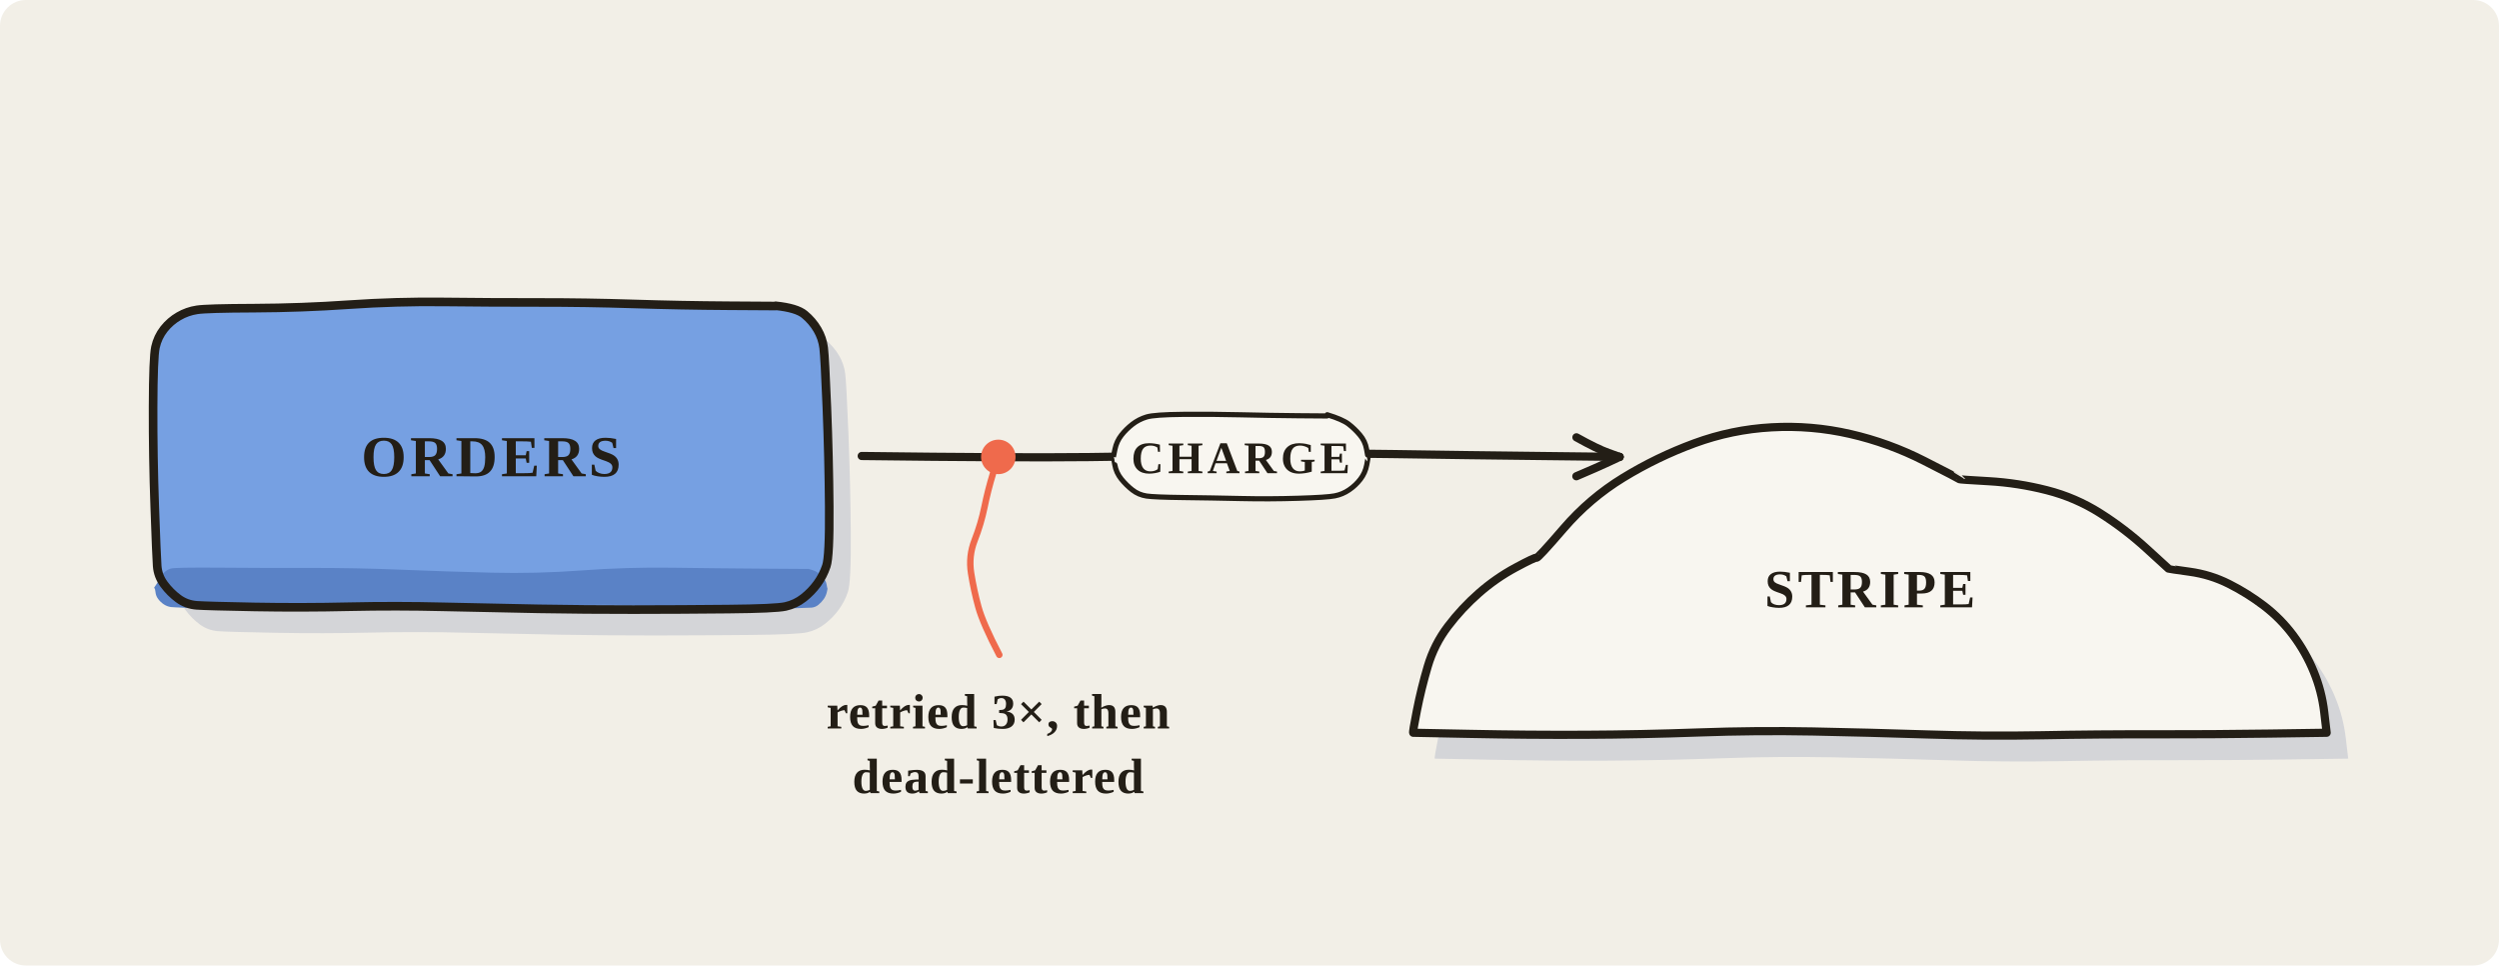
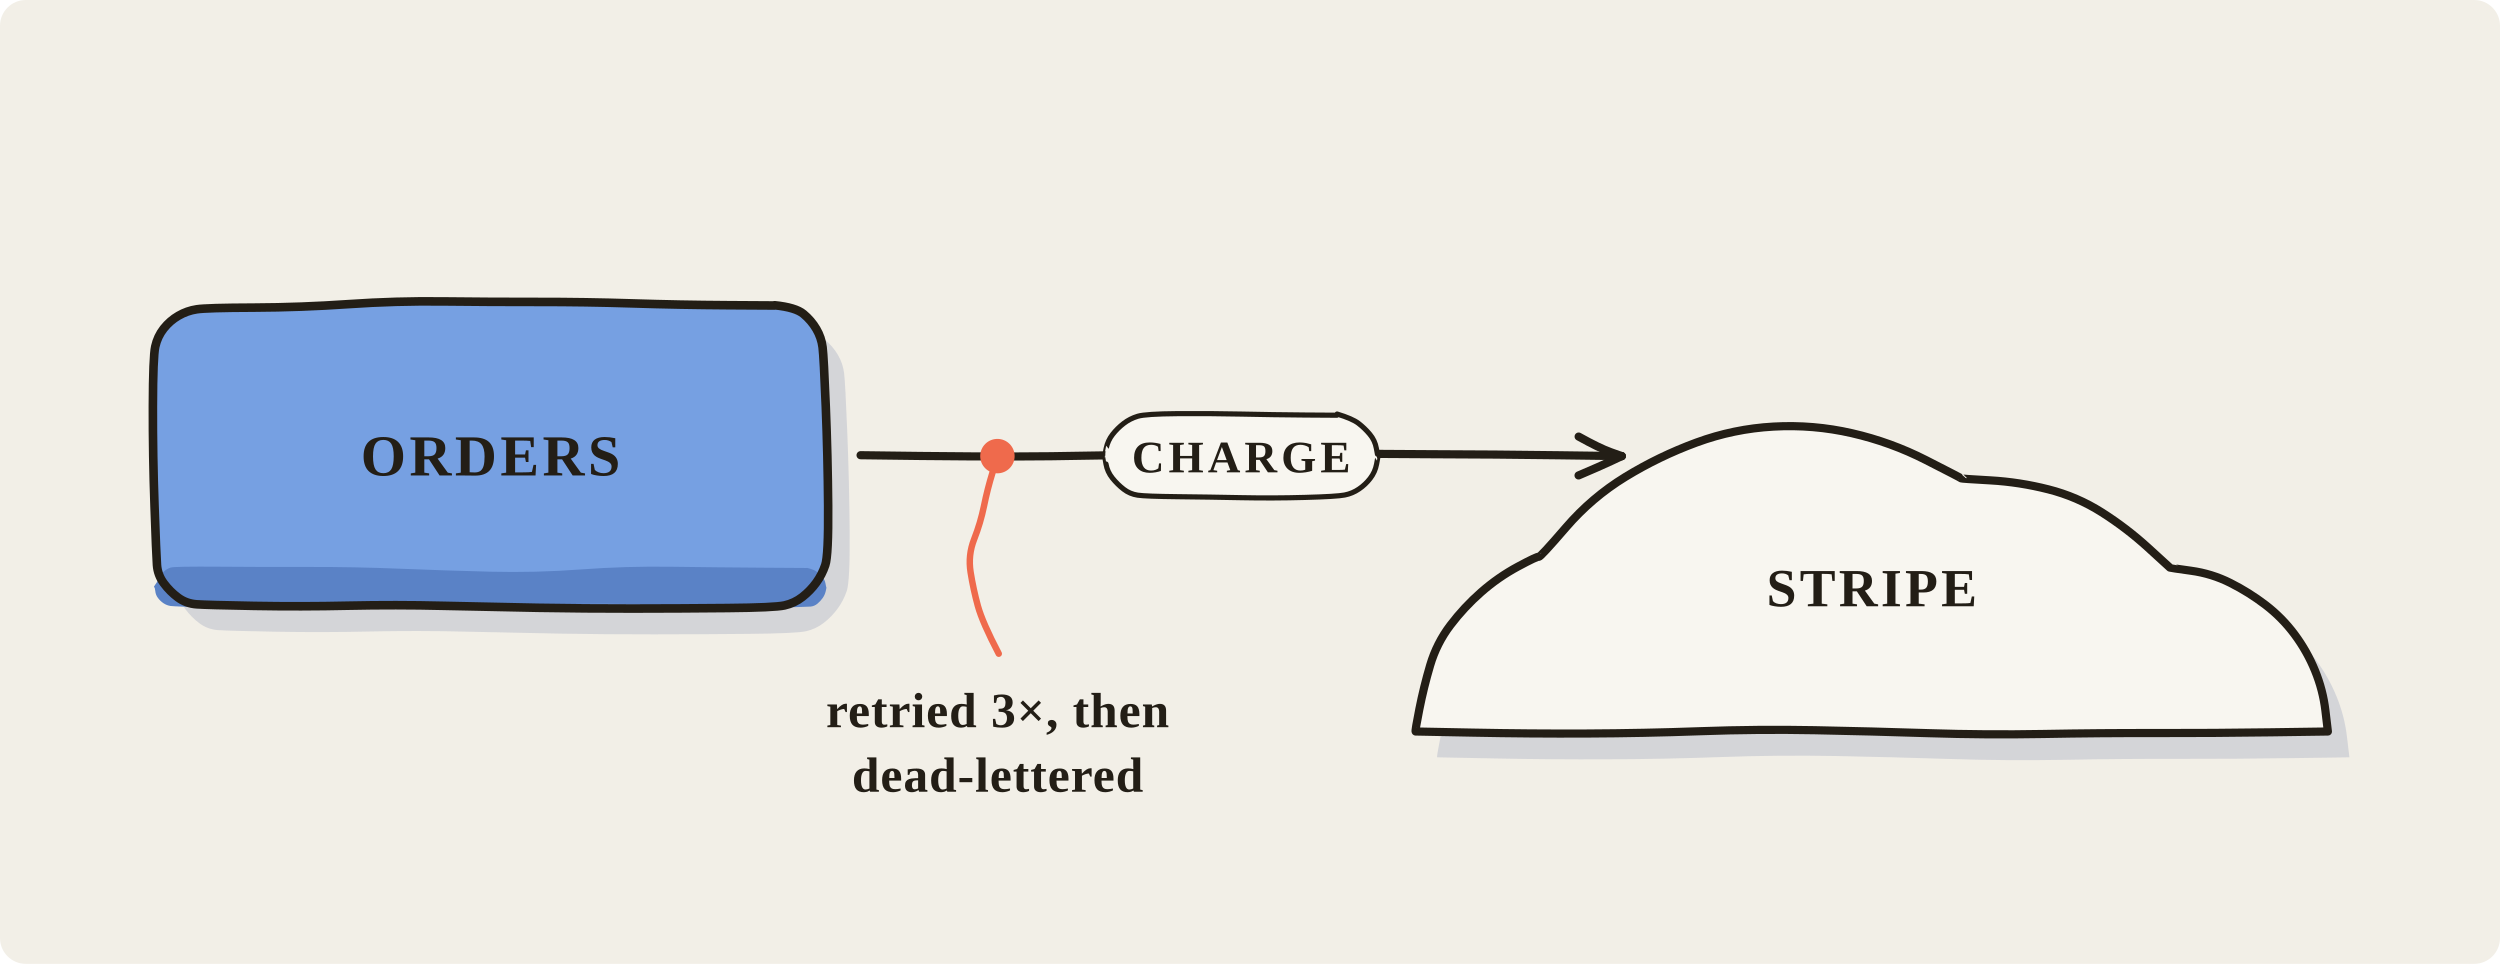
- <svg xmlns="http://www.w3.org/2000/svg" viewBox="42.0 42.0 580.0 224.0" width="580" height="224">
-   <rect x="42.0" y="42.0" width="580.0" height="224.0" fill="#f2efe7" rx="6" />
+ <svg xmlns="http://www.w3.org/2000/svg" viewBox="42.0 42.0 581.0 224.0" width="581" height="224">
+   <rect x="42.0" y="42.0" width="581.0" height="224.0" fill="#f2efe7" rx="6" />
  <g transform="translate(14 14)">
    <g class="edge" data-edge="orders&gt;stripe" opacity="1">
-       <path class="s" d="M228 133.79Q263.18 134.23 280.77 134.04Q298.36 133.84 315.95 133.45Q333.54 133.06 351.13 133.34Q368.72 133.61 386.31 133.8L403.9 134" fill="none" stroke="#231e16" stroke-width="1.9" stroke-linejoin="round" stroke-linecap="round" />
-       <path class="s" d="M393.88 129.46Q398.71 132.15 401.3 133.07L403.9 134" fill="none" stroke="#231e16" stroke-width="1.9" stroke-linejoin="round" stroke-linecap="round" />
-       <path class="s" d="M393.86 138.49Q398.92 136.34 401.41 135.17L403.9 134" fill="none" stroke="#231e16" stroke-width="1.9" stroke-linejoin="round" stroke-linecap="round" />
+       <path class="s" d="M228 133.79Q257.48 134.22 272.23 134.03Q286.97 133.85 301.71 133.44Q316.45 133.04 331.19 133.28Q345.93 133.52 360.68 133.56Q375.42 133.6 390.16 133.8L404.9 134" fill="none" stroke="#231e16" stroke-width="1.9" stroke-linejoin="round" stroke-linecap="round" />
+       <path class="s" d="M394.88 129.46Q399.71 132.15 402.3 133.07L404.9 134" fill="none" stroke="#231e16" stroke-width="1.9" stroke-linejoin="round" stroke-linecap="round" />
+       <path class="s" d="M394.86 138.49Q399.92 136.34 402.41 135.17L404.9 134" fill="none" stroke="#231e16" stroke-width="1.9" stroke-linejoin="round" stroke-linecap="round" />
      <g class="tag">
-         <path class="f" d="M336.04 124.22Q339.57 125.29 340.99 126.38Q342.41 127.47 343.62 128.91Q344.84 130.35 345.16 132.17Q345.48 134 345.52 134.01Q345.56 134.02 345.21 135.86Q344.86 137.71 343.75 139.16Q342.63 140.62 341.11 141.65Q339.6 142.69 337.79 143.04Q335.98 143.4 329.3 143.6Q322.63 143.81 315.95 143.66Q309.27 143.51 302.61 143.43Q295.95 143.35 294.11 143.08Q292.27 142.8 290.84 141.69Q289.41 140.58 288.23 139.12Q287.05 137.65 286.74 135.83Q286.42 134 286.41 134Q286.41 134 286.78 132.19Q287.16 130.38 288.27 128.96Q289.38 127.55 290.84 126.42Q292.3 125.29 294.11 124.74Q295.92 124.19 302.6 124.13Q309.27 124.07 315.95 124.23Q322.63 124.39 329.3 124.45L335.98 124.5Z" fill="#f8f6f0" />
-         <path class="s" d="M336.04 124.22Q339.57 125.29 340.99 126.38Q342.41 127.47 343.62 128.91Q344.84 130.35 345.16 132.17Q345.48 134 345.52 134.01Q345.56 134.02 345.21 135.86Q344.86 137.71 343.75 139.16Q342.63 140.62 341.11 141.65Q339.6 142.69 337.79 143.04Q335.98 143.4 329.3 143.6Q322.63 143.81 315.95 143.66Q309.27 143.51 302.61 143.43Q295.95 143.35 294.11 143.08Q292.27 142.8 290.84 141.69Q289.41 140.58 288.23 139.12Q287.05 137.65 286.74 135.83Q286.42 134 286.41 134Q286.41 134 286.78 132.19Q287.16 130.38 288.27 128.96Q289.38 127.55 290.84 126.42Q292.3 125.29 294.11 124.74Q295.92 124.19 302.6 124.13Q309.27 124.07 315.95 124.23Q322.63 124.39 329.3 124.45L335.98 124.5Z" fill="none" stroke="#231e16" stroke-width="1.2" stroke-linejoin="round" stroke-linecap="round" />
-         <text class="t" x="315.95" y="137.78" fill="#231e16" font-size="10.5" font-weight="700" text-anchor="middle" letter-spacing="0.09em">CHARGE</text>
+         <path class="f" d="M338.74 124.22Q342.28 125.29 343.7 126.38Q345.12 127.47 346.33 128.91Q347.54 130.35 347.86 132.17Q348.19 134 348.23 134.01Q348.27 134.02 347.92 135.86Q347.57 137.71 346.45 139.16Q345.34 140.62 343.82 141.65Q342.3 142.69 340.5 143.04Q338.69 143.4 331.27 143.6Q323.86 143.81 316.45 143.66Q309.04 143.51 301.64 143.43Q294.24 143.35 292.4 143.08Q290.56 142.8 289.14 141.69Q287.71 140.58 286.53 139.12Q285.35 137.65 285.03 135.83Q284.72 134 284.71 134Q284.7 134 285.08 132.19Q285.46 130.38 286.57 128.96Q287.67 127.55 289.13 126.42Q290.59 125.29 292.41 124.74Q294.22 124.19 301.63 124.13Q309.04 124.07 316.45 124.23Q323.86 124.39 331.27 124.45L338.69 124.5Z" fill="#f8f6f0" />
+         <path class="s" d="M338.74 124.22Q342.28 125.29 343.7 126.38Q345.12 127.47 346.33 128.91Q347.54 130.35 347.86 132.17Q348.19 134 348.23 134.01Q348.27 134.02 347.92 135.86Q347.57 137.71 346.45 139.16Q345.34 140.62 343.82 141.65Q342.3 142.69 340.5 143.04Q338.69 143.4 331.27 143.6Q323.86 143.81 316.45 143.66Q309.04 143.51 301.64 143.43Q294.24 143.35 292.4 143.08Q290.56 142.8 289.14 141.69Q287.71 140.58 286.53 139.12Q285.35 137.65 285.03 135.83Q284.72 134 284.71 134Q284.7 134 285.08 132.19Q285.46 130.38 286.57 128.96Q287.67 127.55 289.13 126.42Q290.59 125.29 292.41 124.74Q294.22 124.19 301.63 124.13Q309.04 124.07 316.45 124.23Q323.86 124.39 331.27 124.45L338.69 124.5Z" fill="none" stroke="#231e16" stroke-width="1.2" stroke-linejoin="round" stroke-linecap="round" />
+         <text class="t" x="316.45" y="137.78" fill="#231e16" font-size="10.5" font-weight="700" text-anchor="middle" letter-spacing="0.09em">CHARGE</text>
      </g>
    </g>
    <g class="node" data-node="orders" opacity="1">
      <g class="shadow" transform="translate(5 6)">
        <path class="f" d="M208.01 98.94Q212.91 99.44 214.73 100.96Q216.55 102.47 217.72 104.46Q218.89 106.45 219.17 108.72Q219.45 111 219.91 122.5Q220.37 134 220.46 145.55Q220.55 157.11 219.79 159.33Q219.04 161.56 217.69 163.41Q216.34 165.27 214.48 166.73Q212.61 168.19 210.31 168.7Q208 169.21 197 169.31Q186 169.42 175 169.43Q164 169.44 153 169.25Q142 169.05 131 168.79Q120 168.52 109 168.76Q98 169.01 87.04 168.81Q76.08 168.61 73.68 168.44Q71.28 168.27 69.39 166.88Q67.51 165.49 66.08 163.57Q64.65 161.64 64.48 159.32Q64.31 157 63.91 145.5Q63.5 134 63.53 122.46Q63.56 110.91 64.08 108.55Q64.6 106.2 66.05 104.35Q67.51 102.51 69.49 101.37Q71.47 100.22 73.73 99.88Q76 99.53 87 99.49Q98 99.44 109 98.68Q120 97.92 131 98.05Q142 98.18 153 98.17Q164 98.16 175 98.51Q186 98.86 197 98.93L208 99Z" fill="#41538f" opacity="0.17" />
      </g>
      <path class="f" d="M208.01 98.94Q212.91 99.44 214.73 100.96Q216.55 102.47 217.72 104.46Q218.89 106.45 219.17 108.72Q219.45 111 219.91 122.5Q220.37 134 220.46 145.55Q220.55 157.11 219.79 159.33Q219.04 161.56 217.69 163.41Q216.34 165.27 214.48 166.73Q212.61 168.19 210.31 168.7Q208 169.21 197 169.31Q186 169.42 175 169.43Q164 169.44 153 169.25Q142 169.05 131 168.79Q120 168.52 109 168.76Q98 169.01 87.04 168.81Q76.08 168.61 73.68 168.44Q71.28 168.27 69.39 166.88Q67.51 165.49 66.08 163.57Q64.65 161.64 64.48 159.32Q64.31 157 63.91 145.5Q63.5 134 63.53 122.46Q63.56 110.91 64.08 108.55Q64.6 106.2 66.05 104.35Q67.51 102.51 69.49 101.37Q71.47 100.22 73.73 99.88Q76 99.53 87 99.49Q98 99.44 109 98.68Q120 97.92 131 98.05Q142 98.18 153 98.17Q164 98.16 175 98.51Q186 98.86 197 98.93L208 99Z" fill="#76a0e2" />
      <path class="f" d="M215.51 159.96Q217.2 160.37 217.86 160.9Q218.51 161.43 219.11 162.1Q219.71 162.77 219.85 163.63Q220 164.5 220.05 164.51Q220.1 164.52 219.9 165.39Q219.7 166.25 219.2 166.97Q218.69 167.69 217.98 168.29Q217.27 168.88 216.38 168.97Q215.5 169.05 205 169.3Q194.5 169.54 184 168.84Q173.5 168.14 163 168.35Q152.5 168.57 142 168.66Q131.5 168.74 121 168.85Q110.5 168.96 100 169.26Q89.5 169.56 79 169.26Q68.51 168.96 67.63 168.83Q66.75 168.69 66.01 168.2Q65.27 167.71 64.72 166.98Q64.17 166.26 64.09 165.38Q64 164.5 63.82 164.46Q63.64 164.43 64.18 163.73Q64.71 163.03 65.06 162.24Q65.41 161.45 66.08 160.83Q66.75 160.2 67.63 159.91Q68.5 159.62 79 159.7Q89.5 159.79 100 159.76Q110.5 159.74 121 160.17Q131.5 160.6 142 160.86Q152.5 161.12 163 160.34Q173.5 159.56 184 159.71Q194.5 159.86 205 159.93L215.5 160Z" fill="#5a82c6" />
      <path class="s" d="M208.01 98.94Q212.91 99.44 214.73 100.96Q216.55 102.47 217.72 104.46Q218.89 106.45 219.17 108.72Q219.45 111 219.91 122.5Q220.37 134 220.46 145.55Q220.55 157.11 219.79 159.33Q219.04 161.56 217.69 163.41Q216.34 165.27 214.48 166.73Q212.61 168.19 210.31 168.7Q208 169.21 197 169.31Q186 169.42 175 169.43Q164 169.44 153 169.25Q142 169.05 131 168.79Q120 168.52 109 168.76Q98 169.01 87.04 168.81Q76.08 168.61 73.68 168.44Q71.28 168.27 69.39 166.88Q67.51 165.49 66.08 163.57Q64.65 161.64 64.48 159.32Q64.31 157 63.91 145.5Q63.5 134 63.53 122.46Q63.56 110.91 64.08 108.55Q64.6 106.2 66.05 104.35Q67.51 102.51 69.49 101.37Q71.47 100.22 73.73 99.88Q76 99.53 87 99.49Q98 99.44 109 98.68Q120 97.92 131 98.05Q142 98.18 153 98.17Q164 98.16 175 98.51Q186 98.86 197 98.93L208 99Z" fill="none" stroke="#231e16" stroke-width="2" stroke-linejoin="round" stroke-linecap="round" />
      <text class="t" x="142" y="138.5" fill="#231e16" font-size="13.5" font-weight="700" text-anchor="middle" letter-spacing="0.06em">ORDERS</text>
    </g>
    <g class="node" data-node="stripe" opacity="1">
      <g class="shadow" transform="translate(5 6)">
-         <path class="f" d="M356 198Q355.83 197.98 356.85 192.85Q357.86 187.73 359.37 182.61Q360.88 177.5 364.07 173.3Q367.25 169.11 371.21 165.63Q375.17 162.15 379.74 159.69Q384.31 157.23 384.61 157.4Q384.91 157.57 390.92 150.59Q396.93 143.61 404.74 138.83Q412.55 134.05 421.24 130.85Q429.93 127.65 439.17 127.14Q448.42 126.62 457.4 128.68Q466.39 130.74 474.57 134.91Q482.76 139.08 482.78 139.17Q482.79 139.26 489.59 139.64Q496.39 140.03 503.05 141.73Q509.71 143.42 515.46 147.07Q521.2 150.71 526.21 155.28Q531.21 159.84 531.28 159.91Q531.35 159.97 536.18 160.64Q541.02 161.3 545.33 163.47Q549.65 165.64 553.51 168.59Q557.37 171.55 560.27 175.45Q563.17 179.35 565.01 183.85Q566.86 188.36 567.43 193.18Q568 198 568 198Q568 198 554.75 198.19Q541.5 198.38 528.25 198.36Q515 198.33 501.75 198.58Q488.5 198.82 475.25 198.39Q462 197.96 448.75 197.7Q435.5 197.45 422.25 197.93Q409 198.41 395.75 198.47Q382.5 198.53 369.25 198.26L356 198" fill="#41538f" opacity="0.17" />
+         <path class="f" d="M357 198Q356.83 197.98 357.85 192.85Q358.86 187.73 360.37 182.61Q361.88 177.5 365.07 173.3Q368.25 169.11 372.21 165.63Q376.17 162.15 380.74 159.69Q385.31 157.23 385.61 157.4Q385.91 157.57 391.92 150.59Q397.93 143.61 405.74 138.83Q413.55 134.05 422.24 130.85Q430.93 127.65 440.17 127.14Q449.42 126.62 458.4 128.68Q467.39 130.74 475.57 134.91Q483.76 139.08 483.78 139.17Q483.79 139.26 490.59 139.64Q497.39 140.03 504.05 141.73Q510.71 143.42 516.46 147.07Q522.2 150.71 527.21 155.28Q532.21 159.84 532.28 159.91Q532.35 159.97 537.18 160.64Q542.02 161.3 546.33 163.47Q550.65 165.64 554.51 168.59Q558.37 171.55 561.27 175.45Q564.17 179.35 566.01 183.85Q567.86 188.36 568.43 193.18Q569 198 569 198Q569 198 555.75 198.19Q542.5 198.38 529.25 198.36Q516 198.33 502.75 198.58Q489.5 198.82 476.25 198.39Q463 197.96 449.75 197.7Q436.5 197.45 423.25 197.93Q410 198.41 396.75 198.47Q383.5 198.53 370.25 198.26L357 198" fill="#41538f" opacity="0.17" />
      </g>
-       <path class="f" d="M356 198Q355.83 197.98 356.85 192.85Q357.86 187.73 359.37 182.61Q360.88 177.5 364.07 173.3Q367.25 169.11 371.21 165.63Q375.17 162.15 379.74 159.69Q384.31 157.23 384.61 157.4Q384.91 157.57 390.92 150.59Q396.93 143.61 404.74 138.83Q412.55 134.05 421.24 130.85Q429.93 127.65 439.17 127.14Q448.42 126.62 457.4 128.68Q466.39 130.74 474.57 134.91Q482.76 139.08 482.78 139.17Q482.79 139.26 489.59 139.64Q496.39 140.03 503.05 141.73Q509.71 143.42 515.46 147.07Q521.2 150.71 526.21 155.28Q531.21 159.84 531.28 159.91Q531.35 159.97 536.18 160.64Q541.02 161.3 545.33 163.47Q549.65 165.64 553.51 168.59Q557.37 171.55 560.27 175.45Q563.17 179.35 565.01 183.85Q566.86 188.36 567.43 193.18Q568 198 568 198Q568 198 554.75 198.19Q541.5 198.38 528.25 198.36Q515 198.33 501.75 198.58Q488.5 198.82 475.25 198.39Q462 197.96 448.75 197.7Q435.5 197.45 422.25 197.93Q409 198.41 395.75 198.47Q382.5 198.53 369.25 198.26L356 198" fill="#f8f6f0" />
-       <path class="s" d="M356 198Q355.83 197.98 356.85 192.85Q357.86 187.73 359.37 182.61Q360.88 177.5 364.07 173.3Q367.25 169.11 371.21 165.63Q375.17 162.15 379.74 159.69Q384.31 157.23 384.61 157.4Q384.91 157.57 390.92 150.59Q396.93 143.61 404.74 138.83Q412.55 134.05 421.24 130.85Q429.93 127.65 439.17 127.14Q448.42 126.62 457.4 128.68Q466.39 130.74 474.57 134.91Q482.76 139.08 482.78 139.17Q482.79 139.26 489.59 139.64Q496.39 140.03 503.05 141.73Q509.71 143.42 515.46 147.07Q521.2 150.71 526.21 155.28Q531.21 159.84 531.28 159.91Q531.35 159.97 536.18 160.64Q541.02 161.3 545.33 163.47Q549.65 165.64 553.51 168.59Q557.37 171.55 560.27 175.45Q563.17 179.35 565.01 183.85Q566.86 188.36 567.43 193.18Q568 198 568 198Q568 198 554.75 198.19Q541.5 198.38 528.25 198.36Q515 198.33 501.75 198.58Q488.5 198.82 475.25 198.39Q462 197.96 448.75 197.7Q435.5 197.45 422.25 197.93Q409 198.41 395.75 198.47Q382.5 198.53 369.25 198.26L356 198" fill="none" stroke="#231e16" stroke-width="1.9" stroke-linejoin="round" stroke-linecap="round" />
-       <text class="t" x="462" y="168.9" fill="#231e16" font-size="12.5" font-weight="700" text-anchor="middle" letter-spacing="0.06em">STRIPE</text>
+       <path class="f" d="M357 198Q356.83 197.98 357.85 192.85Q358.86 187.73 360.37 182.61Q361.88 177.5 365.07 173.3Q368.25 169.11 372.21 165.63Q376.17 162.15 380.74 159.69Q385.31 157.23 385.61 157.4Q385.91 157.57 391.92 150.59Q397.93 143.61 405.74 138.83Q413.55 134.05 422.24 130.85Q430.93 127.65 440.17 127.14Q449.42 126.62 458.4 128.68Q467.39 130.74 475.57 134.91Q483.76 139.08 483.78 139.17Q483.79 139.26 490.59 139.64Q497.39 140.03 504.05 141.73Q510.71 143.42 516.46 147.07Q522.2 150.71 527.21 155.28Q532.21 159.84 532.28 159.91Q532.35 159.97 537.18 160.64Q542.02 161.3 546.33 163.47Q550.65 165.64 554.51 168.59Q558.37 171.55 561.27 175.45Q564.17 179.35 566.01 183.85Q567.86 188.36 568.43 193.18Q569 198 569 198Q569 198 555.75 198.19Q542.5 198.38 529.25 198.36Q516 198.33 502.75 198.58Q489.5 198.82 476.25 198.39Q463 197.96 449.75 197.7Q436.5 197.45 423.25 197.93Q410 198.41 396.75 198.47Q383.5 198.53 370.25 198.26L357 198" fill="#f8f6f0" />
+       <path class="s" d="M357 198Q356.83 197.98 357.85 192.85Q358.86 187.73 360.37 182.61Q361.88 177.5 365.07 173.3Q368.25 169.11 372.21 165.63Q376.17 162.15 380.74 159.69Q385.31 157.23 385.61 157.4Q385.91 157.57 391.92 150.59Q397.93 143.61 405.74 138.83Q413.55 134.05 422.24 130.85Q430.93 127.65 440.17 127.14Q449.42 126.62 458.4 128.68Q467.39 130.74 475.57 134.91Q483.76 139.08 483.78 139.17Q483.79 139.26 490.59 139.64Q497.39 140.03 504.05 141.73Q510.71 143.42 516.46 147.07Q522.2 150.71 527.21 155.28Q532.21 159.84 532.28 159.91Q532.35 159.97 537.18 160.64Q542.02 161.3 546.33 163.47Q550.65 165.64 554.51 168.59Q558.37 171.55 561.27 175.45Q564.17 179.35 566.01 183.85Q567.86 188.36 568.43 193.18Q569 198 569 198Q569 198 555.75 198.19Q542.5 198.38 529.25 198.36Q516 198.33 502.75 198.58Q489.5 198.82 476.25 198.39Q463 197.96 449.75 197.7Q436.5 197.45 423.25 197.93Q410 198.41 396.75 198.47Q383.5 198.53 370.25 198.26L357 198" fill="none" stroke="#231e16" stroke-width="1.9" stroke-linejoin="round" stroke-linecap="round" />
+       <text class="t" x="463" y="168.9" fill="#231e16" font-size="12.5" font-weight="700" text-anchor="middle" letter-spacing="0.06em">STRIPE</text>
    </g>
    <g data-callout="c1" opacity="1">
-       <path class="s" d="M259.93 179.92Q256.15 172.69 255.08 168.83Q254.02 164.96 253.39 161Q252.75 157.03 254.22 153.29Q255.69 149.54 256.5 145.6Q257.3 141.66 258.48 137.83L259.66 134" fill="none" stroke="#ef6a4c" stroke-width="1.5" stroke-linejoin="round" stroke-linecap="round" />
-       <path class="f" d="M255.7 134.0 a4 4 0 1 0 8 0 a4 4 0 1 0 -8 0z" fill="#ef6a4c" />
-       <text class="t" x="259.66" y="197" fill="#231e16" font-size="11.5" font-weight="600" text-anchor="middle" letter-spacing="0.02em">retried 3×, then</text>
-       <text class="t" x="259.66" y="212" fill="#231e16" font-size="11.5" font-weight="600" text-anchor="middle" letter-spacing="0.02em">dead-lettered</text>
+       <path class="s" d="M260.11 179.92Q256.33 172.69 255.26 168.83Q254.2 164.96 253.57 161Q252.93 157.03 254.4 153.29Q255.87 149.54 256.68 145.6Q257.48 141.66 258.66 137.83L259.84 134" fill="none" stroke="#ef6a4c" stroke-width="1.5" stroke-linejoin="round" stroke-linecap="round" />
+       <path class="f" d="M255.8 134.0 a4 4 0 1 0 8 0 a4 4 0 1 0 -8 0z" fill="#ef6a4c" />
+       <text class="t" x="259.84" y="197" fill="#231e16" font-size="11.5" font-weight="600" text-anchor="middle" letter-spacing="0.02em">retried 3×, then</text>
+       <text class="t" x="259.84" y="212" fill="#231e16" font-size="11.5" font-weight="600" text-anchor="middle" letter-spacing="0.02em">dead-lettered</text>
    </g>
  </g>
</svg>
